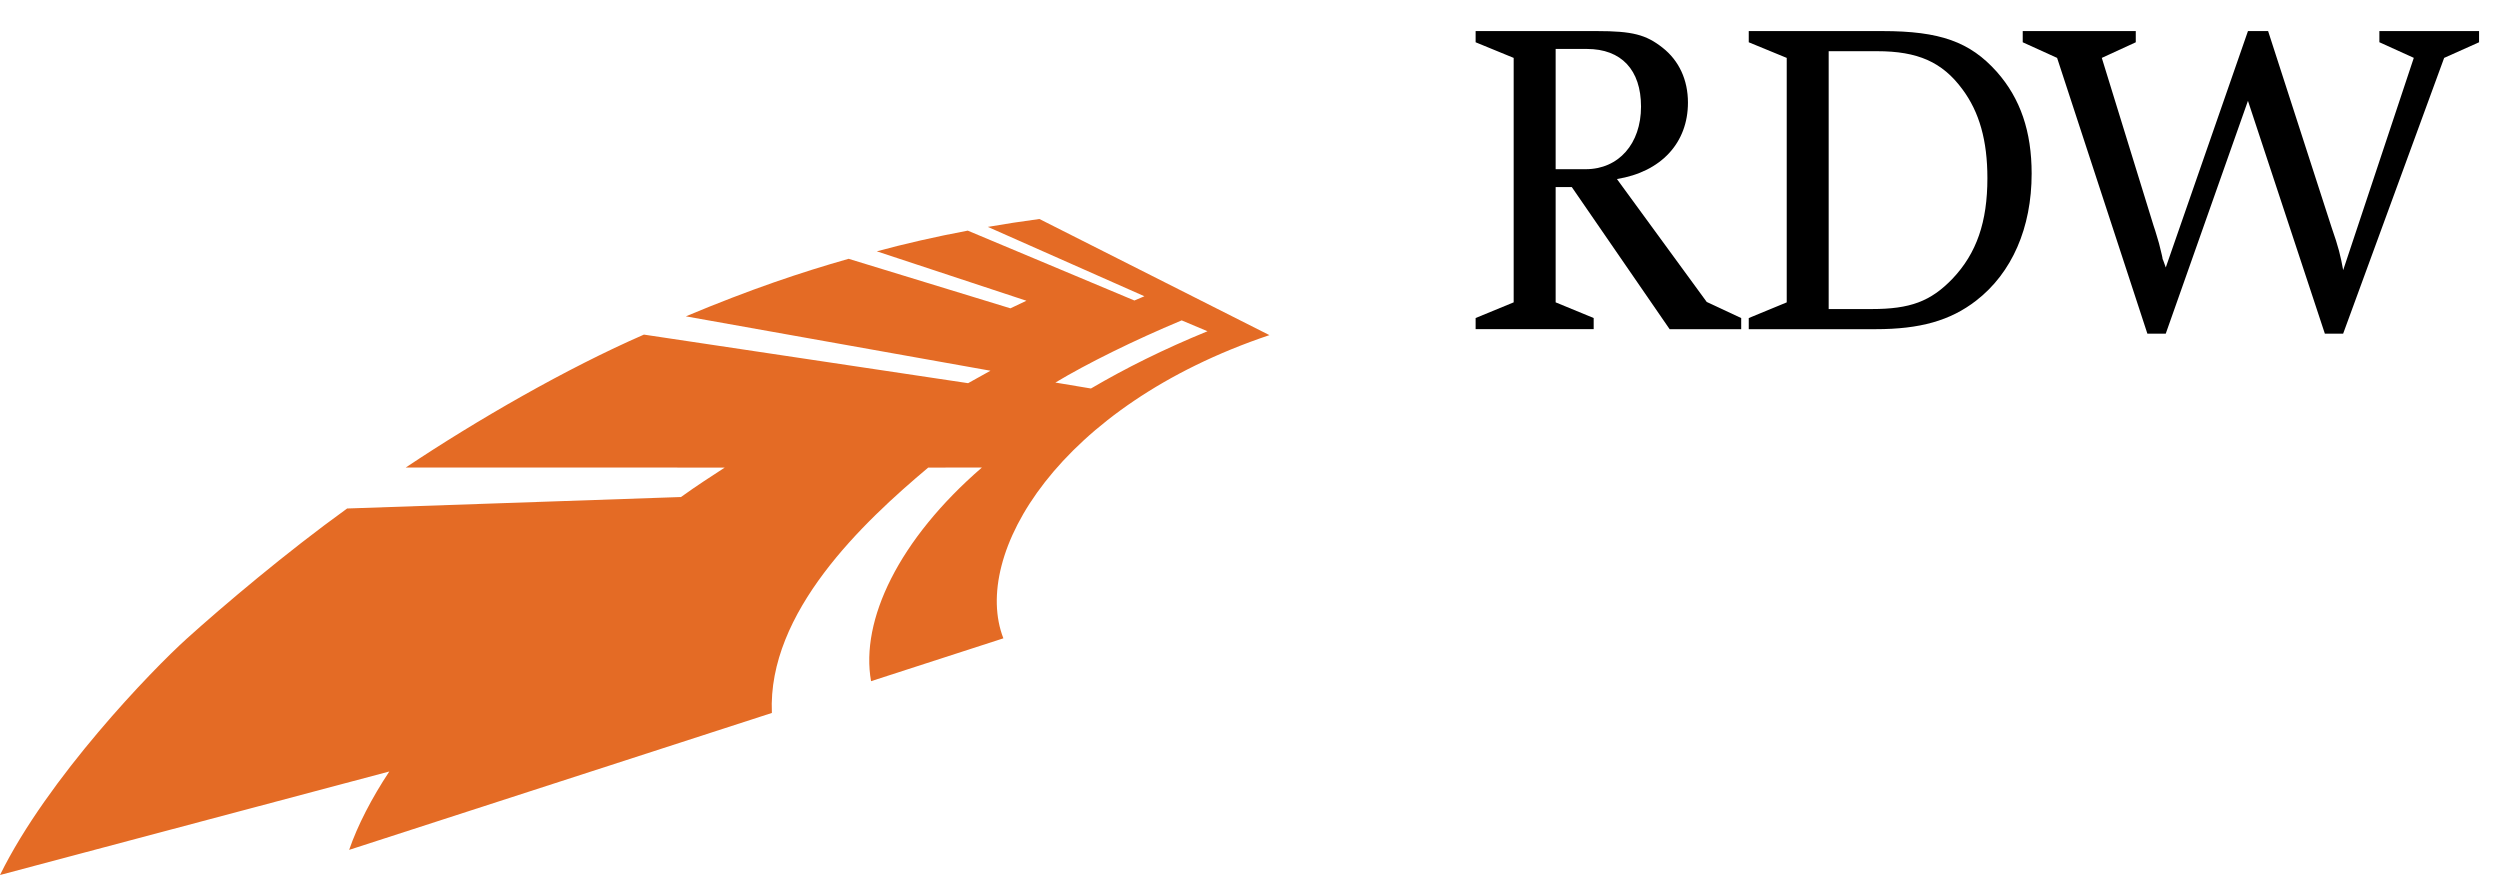
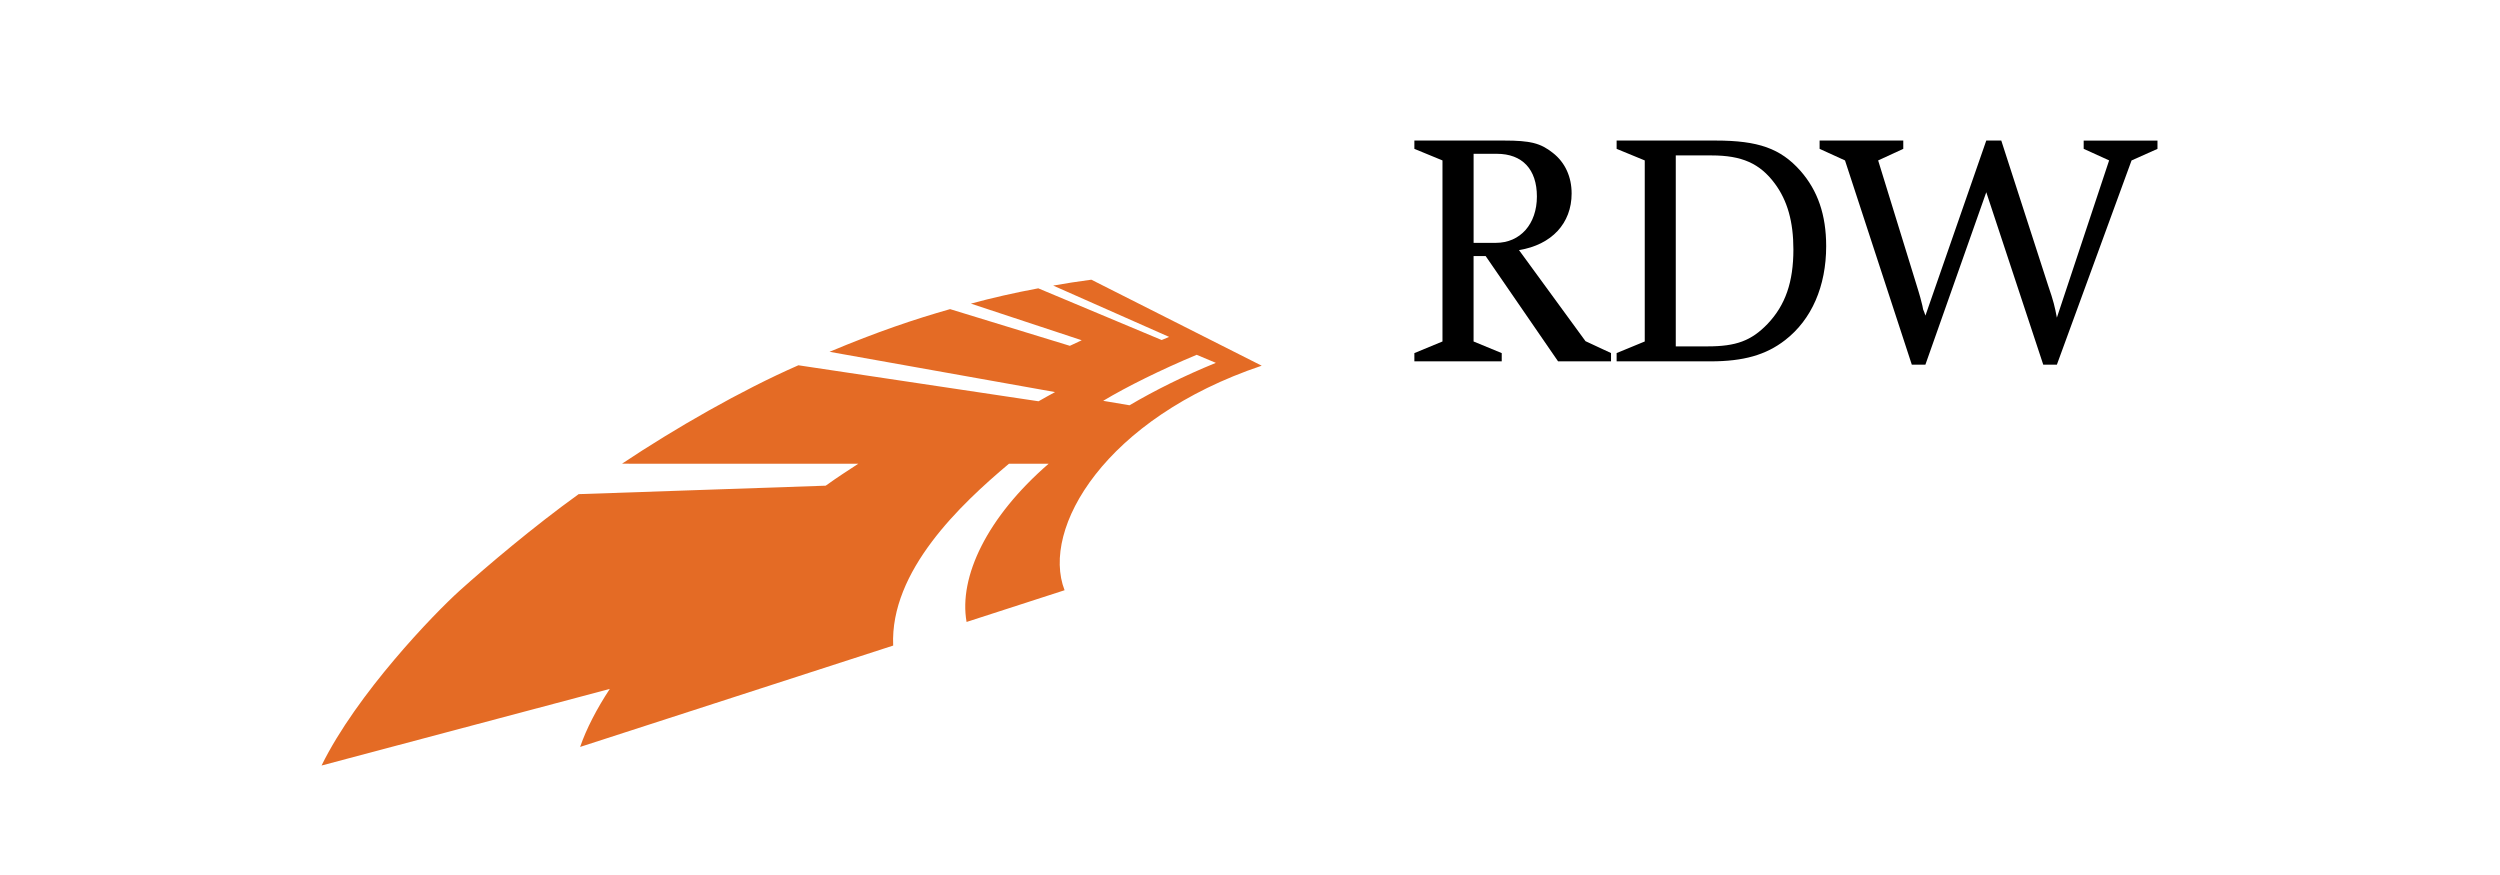
<svg xmlns="http://www.w3.org/2000/svg" version="1.1" id="Layer_1" x="0px" y="0px" width="100px" height="35px" viewBox="0 0 100 35" enable-background="new 0 0 100 35" xml:space="preserve">
  <g>
    <g>
-       <path d="M62.226,6.768h1.2c1.322,0,2.215-1.02,2.215-2.503c0-1.466-0.785-2.307-2.164-2.307h-1.251V6.768 M62.226,7.482v4.612    l1.521,0.627v0.445h-4.722v-0.445l1.522-0.627V2.316l-1.522-0.625V1.243h4.847c1.43,0,1.967,0.144,2.627,0.662    c0.661,0.518,1.019,1.288,1.019,2.2c0,1.608-1.071,2.771-2.841,3.056l3.592,4.917l1.379,0.644v0.445h-2.863l-3.913-5.684H62.226z" />
-       <path d="M73.147,12.362h1.72c1.538,0,2.359-0.303,3.235-1.215c0.965-1.019,1.394-2.27,1.394-4.022    c0-1.501-0.321-2.645-1.002-3.557c-0.805-1.091-1.787-1.52-3.414-1.52h-1.933V12.362 M69.95,13.167v-0.445l1.519-0.627V2.316    L69.95,1.691V1.243h5.345c2.307,0,3.503,0.429,4.575,1.627c0.95,1.073,1.396,2.395,1.396,4.076c0,2.162-0.785,3.968-2.217,5.077    c-1.036,0.804-2.252,1.144-4.022,1.144H69.95z" />
-       <path d="M89.918,4.033l-3.288,9.313h-0.735l-3.611-11.03l-1.375-0.625V1.243h4.522v0.448l-1.359,0.625l2.074,6.722    c0.089,0.25,0.145,0.481,0.214,0.696c0.092,0.375,0.144,0.572,0.144,0.626c0.037,0.071,0.072,0.196,0.127,0.339l3.288-9.457h0.805    l2.538,7.849c0.287,0.821,0.356,1.125,0.465,1.715l2.825-8.492l-1.377-0.625V1.243h3.987v0.448l-1.396,0.625l-4.04,11.03h-0.732    L89.918,4.033" />
-       <path fill="#E46B25" d="M47.268,12.815L48.3,13.25c-1.733,0.708-3.284,1.48-4.662,2.29l-1.423-0.238    C43.483,14.541,45.35,13.616,47.268,12.815 M50.777,13.405l-9.202-4.646L41.574,8.76c-0.673,0.089-1.438,0.207-2.06,0.316    l6.262,2.774c-0.176,0.078-0.249,0.104-0.4,0.17L38.71,9.225c-1.274,0.239-2.556,0.534-3.638,0.828l5.985,1.977    c-0.277,0.131-0.353,0.167-0.64,0.303l-6.472-1.981c-1.924,0.548-3.896,1.208-6.512,2.302h0.002l12.184,2.175    c-0.343,0.187-0.55,0.306-0.895,0.498l-12.967-1.943c-3.09,1.347-6.674,3.412-9.528,5.317h0.001l12.761,0.002l0.002-0.002    c-0.581,0.38-1.076,0.693-1.772,1.193l0.013-0.013l-13.351,0.459h0.002c-2.452,1.769-4.954,3.891-6.408,5.2    C6.066,26.813,1.905,31.126,0,35l15.57-4.14l0.001,0.002c-0.699,1.056-1.268,2.153-1.605,3.133l16.909-5.477    c-0.178-4.031,3.652-7.63,6.254-9.815l2.146-0.001c-3.329,2.879-4.868,6.11-4.433,8.545l5.293-1.714    C38.837,22.193,42.32,16.25,50.777,13.405" />
+       <path d="M58.943,9.714h0.891c0.979,0,1.642-0.755,1.642-1.853c0-1.086-0.58-1.709-1.604-1.709h-0.928V9.714 M58.943,10.242v3.417    l1.126,0.465v0.33h-3.494v-0.33l1.124-0.465V6.417l-1.124-0.463V5.622h3.589c1.059,0,1.458,0.105,1.947,0.491    c0.49,0.381,0.754,0.954,0.754,1.626c0,1.193-0.797,2.053-2.105,2.265l2.66,3.643l1.021,0.476v0.33h-2.119l-2.896-4.211H58.943    L58.943,10.242z" />
+       <path d="M67.031,13.855h1.276c1.135,0,1.744-0.222,2.396-0.899c0.716-0.754,1.033-1.68,1.033-2.979    c0-1.112-0.241-1.958-0.743-2.634c-0.599-0.809-1.325-1.126-2.528-1.126h-1.434V13.855 M64.665,14.453v-0.33l1.125-0.464V6.417    l-1.125-0.463V5.622h3.959c1.708,0,2.596,0.317,3.387,1.204c0.702,0.795,1.036,1.775,1.036,3.02c0,1.602-0.58,2.938-1.644,3.76    c-0.766,0.595-1.669,0.848-2.979,0.848H64.665z" />
+       <path d="M79.451,7.689l-2.435,6.897h-0.544L73.8,6.417l-1.016-0.463V5.622h3.347v0.332l-1.005,0.463l1.535,4.978    c0.063,0.186,0.104,0.356,0.154,0.516c0.072,0.276,0.109,0.422,0.109,0.463c0.028,0.053,0.056,0.145,0.093,0.25l2.434-7.002h0.6    l1.879,5.813c0.21,0.607,0.263,0.834,0.345,1.271l2.09-6.29l-1.018-0.463v-0.33h2.952v0.332l-1.037,0.463l-2.987,8.169H81.73    L79.451,7.689" />
+       <path fill="#E46B25" d="M47.867,14.192l0.767,0.322c-1.284,0.525-2.433,1.097-3.453,1.697l-1.054-0.178    C45.065,15.469,46.449,14.784,47.867,14.192 M50.468,14.628l-6.815-3.441l-0.001,0.001c-0.499,0.066-1.066,0.152-1.525,0.235    l4.637,2.053c-0.131,0.059-0.185,0.077-0.297,0.125l-4.936-2.068c-0.943,0.175-1.892,0.393-2.695,0.612l4.433,1.465    c-0.205,0.098-0.261,0.122-0.474,0.223l-4.792-1.468c-1.427,0.407-2.886,0.896-4.822,1.707h0l9.021,1.611    c-0.253,0.136-0.405,0.225-0.66,0.368l-9.606-1.44c-2.286,1-4.942,2.527-7.056,3.937h0.001l9.452,0.001l0.002-0.001    c-0.432,0.284-0.798,0.513-1.313,0.884l0.01-0.005l-9.887,0.339h0.001c-1.818,1.308-3.67,2.882-4.748,3.849    c-1.043,0.939-4.127,4.137-5.536,7.006l11.529-3.064h0.001c-0.515,0.781-0.938,1.594-1.187,2.32l12.522-4.054    c-0.131-2.987,2.703-5.653,4.63-7.273l1.589-0.001c-2.465,2.134-3.604,4.527-3.283,6.329l3.92-1.269    C41.625,21.137,44.204,16.735,50.468,14.628" />
    </g>
  </g>
</svg>
